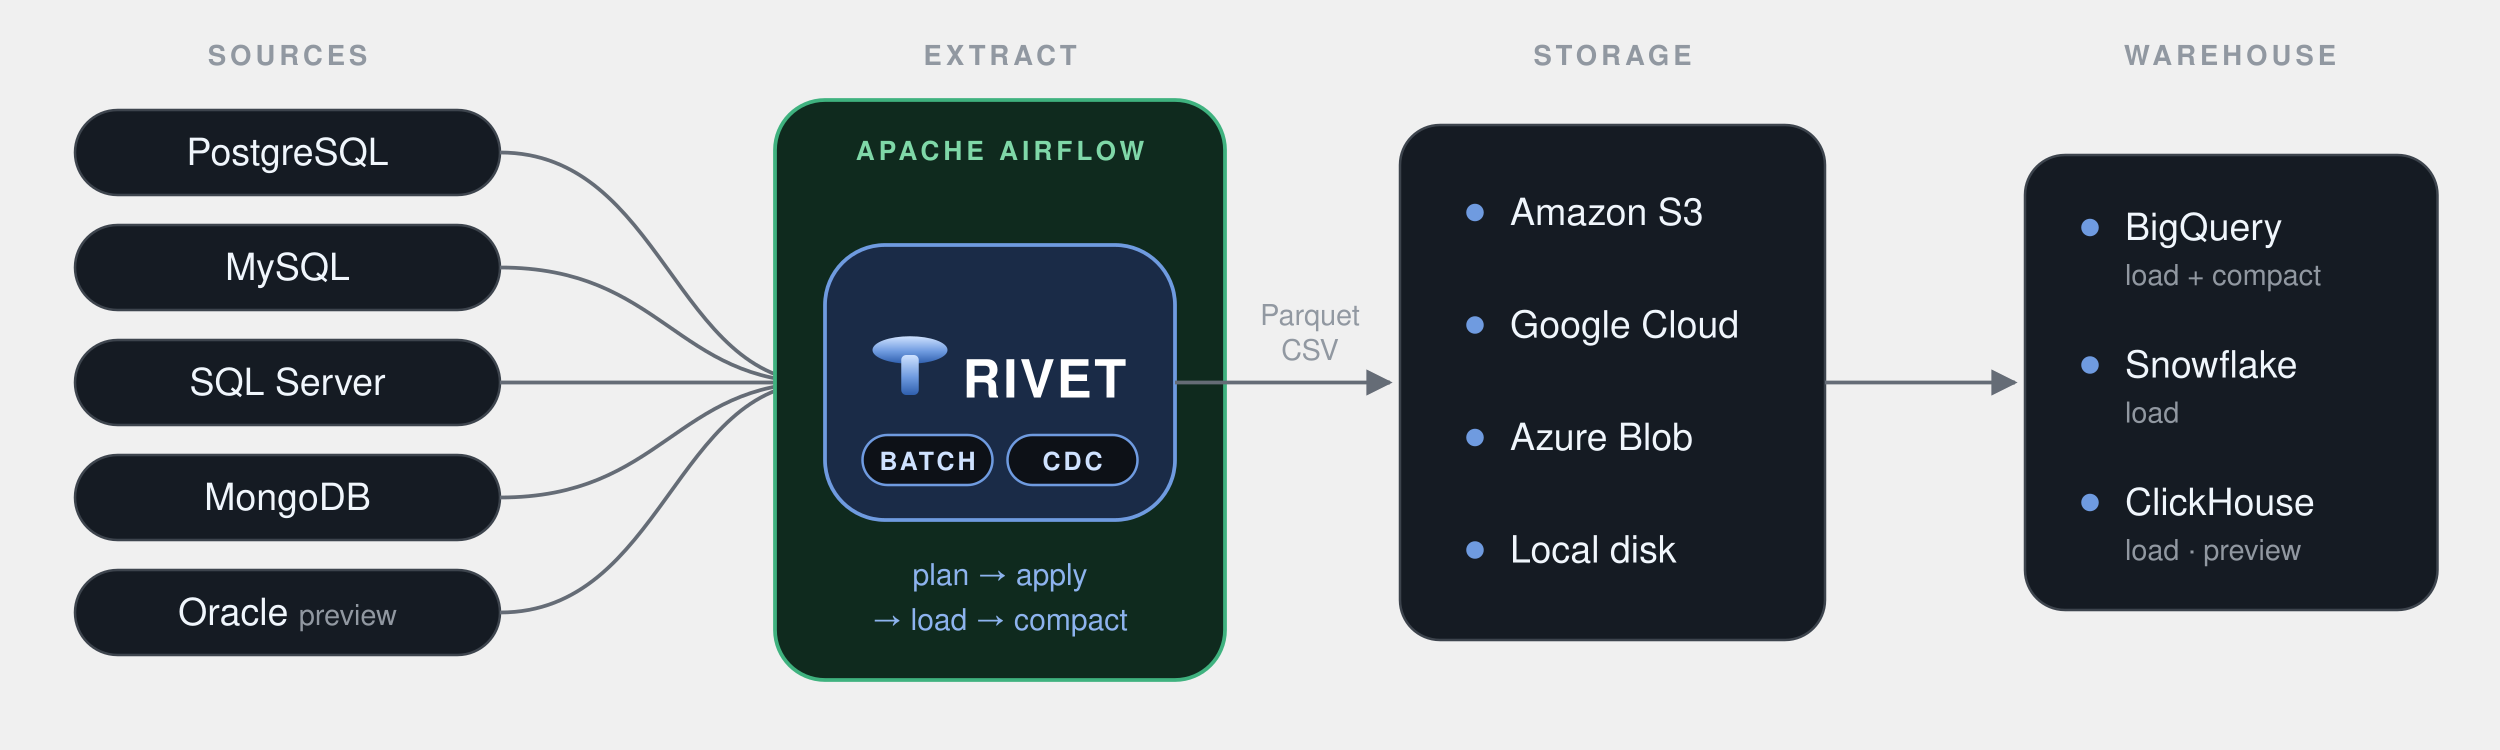
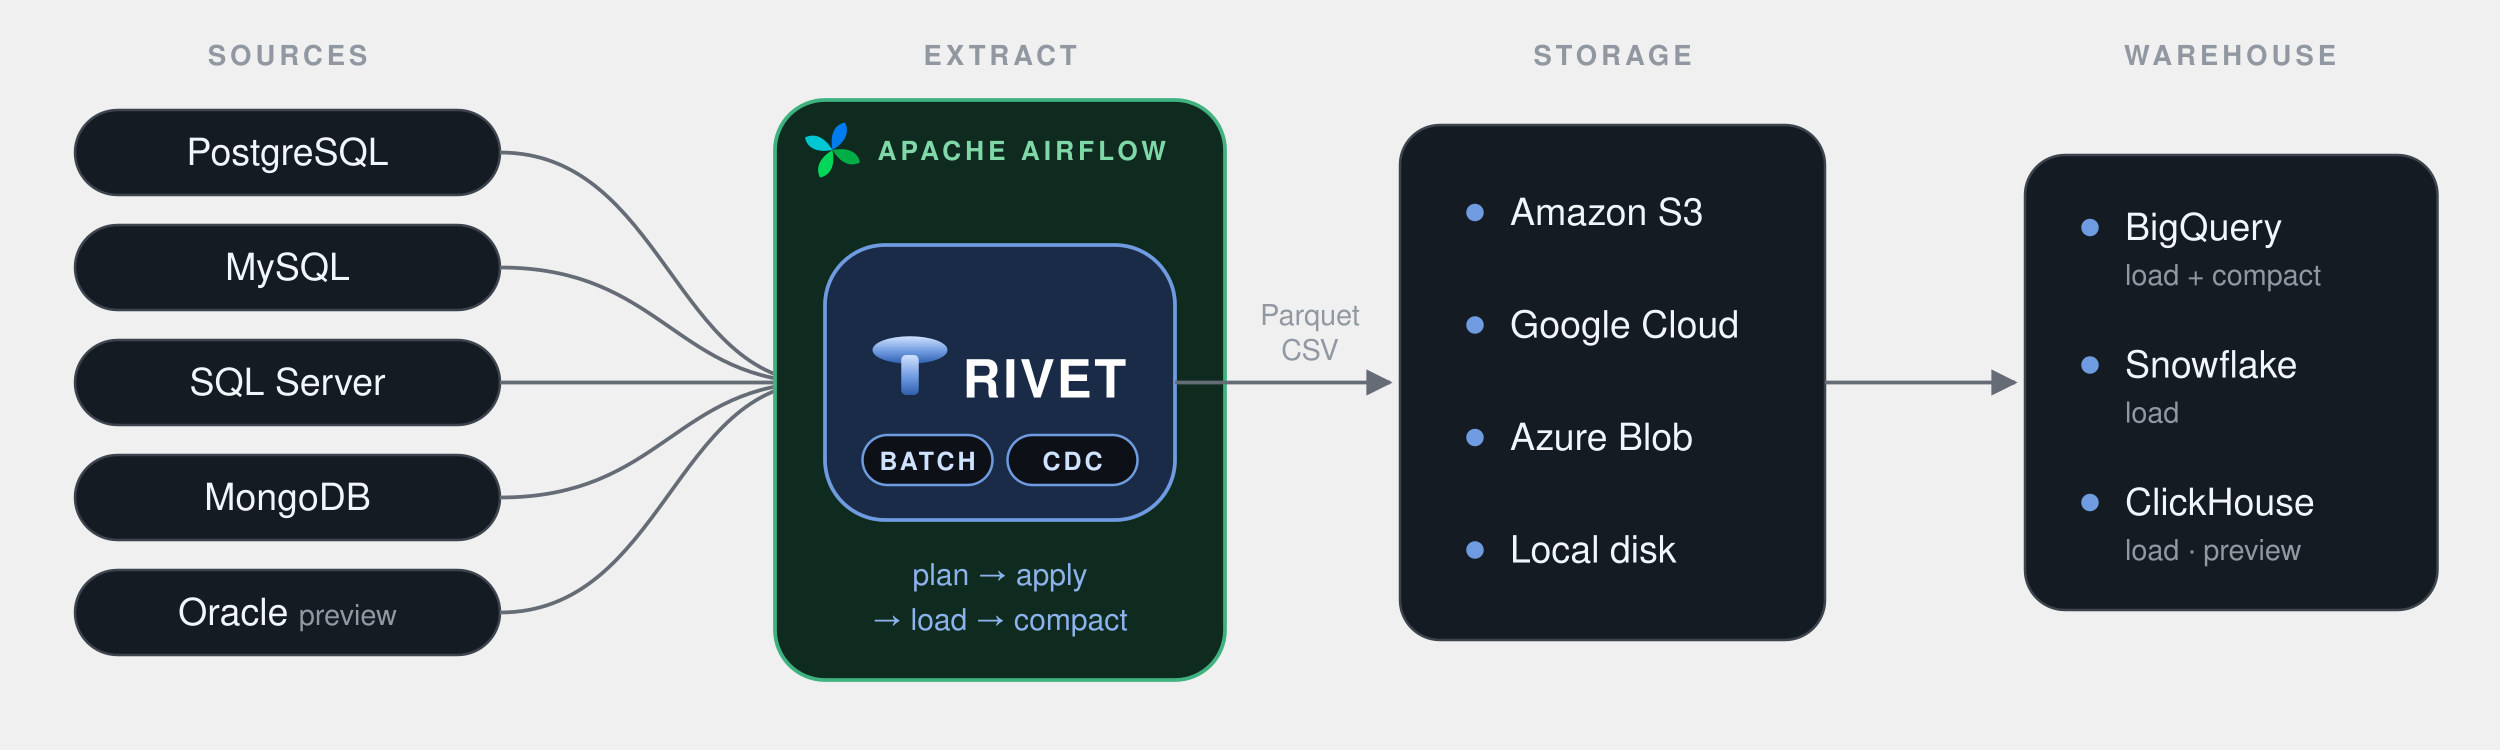
<svg xmlns="http://www.w3.org/2000/svg" viewBox="0 0 1000 300" width="1000" height="300" role="img" aria-label="Apache Airflow runs rivet as tasks (plan, apply, load, compact): PostgreSQL, MySQL, SQL Server, MongoDB and Oracle (preview) flow through rivet, batch or CDC, to S3, GCS, Azure Blob or local disk, then into BigQuery, Snowflake or ClickHouse (preview)">
  <defs>
    <linearGradient id="steel" x1="0" y1="0" x2="0" y2="1">
      <stop offset="0" stop-color="#cfe2ff" />
      <stop offset="0.55" stop-color="#6f9be0" />
      <stop offset="1" stop-color="#2f5fae" />
    </linearGradient>
    <marker id="arrow" viewBox="0 0 10 10" refX="9" refY="5" markerWidth="7" markerHeight="7" orient="auto-start-reverse">
      <path class="head" d="M0,0 L10,5 L0,10 z" />
    </marker>
    <style>
      text { font-family: -apple-system, BlinkMacSystemFont, "Segoe UI", Helvetica, Arial, sans-serif; }
      .cap { font-size: 11px; font-weight: 600; letter-spacing: 1.6px; fill: #59636e; }
      .pill { fill: #f6f8fa; stroke: #d1d9e0; stroke-width: 1; }
      .card { fill: #f6f8fa; stroke: #d1d9e0; stroke-width: 1; }
      .label { font-size: 15px; font-weight: 500; fill: #424a53; }
      .edge { fill: none; stroke: #8c959f; stroke-width: 1.5; }
      .head { fill: #8c959f; }
      .note { font-size: 11.5px; fill: #59636e; }
      .dot { fill: #6f9be0; }
      .node { fill: #0d1117; stroke: #2f5fae; stroke-width: 1.5; }
      .brand { font-size: 21px; font-weight: 800; letter-spacing: 1px; fill: #ffffff; }
      .chip { fill: #16233a; stroke: #2f5fae; stroke-width: 1; }
      .chiptext { font-size: 10px; font-weight: 700; letter-spacing: 1.2px; fill: #cfe2ff; }
      .hint { font-size: 12px; font-weight: 500; fill: #2f5fae; }
      .muted { font-size: 11.5px; fill: #59636e; }
        .cap { fill: #9198a1; }
        .pill, .card { fill: #151b23; stroke: #3d444d; }
        .label { fill: #f0f6fc; }
        .edge { stroke: #656c76; }
        .head { fill: #656c76; }
        .note { fill: #9198a1; }
        .node { fill: #1a2b47; stroke: #6f9be0; }
        .chip { fill: #0d1117; stroke: #6f9be0; }
        .hint { fill: #8db3ee; }
        .muted { fill: #9198a1; }
      .af { fill: #0f2a1e; stroke: #3fb27f; stroke-width: 1.5; }
      .aftitle { font-size: 10.5px; font-weight: 700; letter-spacing: 1.6px; fill: #7fd8a8; }
    </style>
  </defs>
  <text class="cap" x="115" y="26" text-anchor="middle">SOURCES</text>
  <text class="cap" x="400" y="26" text-anchor="middle">EXTRACT</text>
  <text class="cap" x="645" y="26" text-anchor="middle">STORAGE</text>
  <text class="cap" x="892" y="26" text-anchor="middle">WAREHOUSE</text>
  <rect class="pill" x="30" y="44" width="170" height="34" rx="17" />
  <text class="label" x="115" y="66" text-anchor="middle">PostgreSQL</text>
  <rect class="pill" x="30" y="90" width="170" height="34" rx="17" />
  <text class="label" x="115" y="112" text-anchor="middle">MySQL</text>
  <rect class="pill" x="30" y="136" width="170" height="34" rx="17" />
  <text class="label" x="115" y="158" text-anchor="middle">SQL Server</text>
  <rect class="pill" x="30" y="182" width="170" height="34" rx="17" />
  <text class="label" x="115" y="204" text-anchor="middle">MongoDB</text>
  <rect class="pill" x="30" y="228" width="170" height="34" rx="17" />
  <text class="label" x="115" y="250" text-anchor="middle">Oracle <tspan class="muted">preview</tspan>
  </text>
  <path class="edge" d="M200,61 C265,61 270,153 328,153" />
  <path class="edge" d="M200,107 C265,107 270,153 328,153" />
  <path class="edge" d="M200,153 C265,153 270,153 328,153" />
  <path class="edge" d="M200,199 C265,199 270,153 328,153" />
  <path class="edge" d="M200,245 C265,245 270,153 328,153" />
  <rect class="af" x="310" y="40" width="180" height="232" rx="20" />
-   <text class="aftitle" x="400" y="64" text-anchor="middle">APACHE AIRFLOW</text>
+   <g transform="translate(333,60)">
+     <path d="M0,0 C-1,-5 0,-10 5,-11 C7,-7 5,-3 0,0z" fill="#017CEE" />
+     <path d="M0,0 C-1,-5 0,-10 5,-11 C7,-7 5,-3 0,0z" fill="#00AD46" transform="rotate(90)" />
+     <path d="M0,0 C-1,-5 0,-10 5,-11 C7,-7 5,-3 0,0z" fill="#04D659" transform="rotate(180)" />
+     <path d="M0,0 C-1,-5 0,-10 5,-11 C7,-7 5,-3 0,0z" fill="#00C7D4" transform="rotate(270)" />
+   </g>
+   <text class="aftitle" x="351" y="64">APACHE AIRFLOW</text>
  <rect class="node" x="330" y="98" width="140" height="110" rx="24" />
  <ellipse cx="364" cy="140" rx="15" ry="5.5" fill="url(#steel)" />
  <rect x="360.5" y="142" width="7" height="16" rx="2" fill="url(#steel)" />
  <text class="brand" x="385" y="159">RIVET</text>
  <rect class="chip" x="345" y="174" width="52" height="20" rx="10" />
  <text class="chiptext" x="371" y="188" text-anchor="middle">BATCH</text>
  <rect class="chip" x="403" y="174" width="52" height="20" rx="10" />
  <text class="chiptext" x="429" y="188" text-anchor="middle">CDC</text>
  <text class="hint" x="400" y="234" text-anchor="middle">plan → apply</text>
  <text class="hint" x="400" y="252" text-anchor="middle">→ load → compact</text>
  <path class="edge" d="M470,153 L556,153" marker-end="url(#arrow)" />
  <text class="note" x="524" y="130" text-anchor="middle">Parquet</text>
  <text class="note" x="524" y="144" text-anchor="middle">CSV</text>
  <rect class="card" x="560" y="50" width="170" height="206" rx="16" />
  <circle class="dot" cx="590" cy="85" r="3.5" />
  <text class="label" x="604" y="90">Amazon S3</text>
  <circle class="dot" cx="590" cy="130" r="3.5" />
  <text class="label" x="604" y="135">Google Cloud</text>
  <circle class="dot" cx="590" cy="175" r="3.5" />
  <text class="label" x="604" y="180">Azure Blob</text>
  <circle class="dot" cx="590" cy="220" r="3.5" />
  <text class="label" x="604" y="225">Local disk</text>
  <path class="edge" d="M730,153 L806,153" marker-end="url(#arrow)" />
  <rect class="card" x="810" y="62" width="165" height="182" rx="16" />
  <circle class="dot" cx="836" cy="91" r="3.5" />
  <text class="label" x="850" y="96">BigQuery</text>
  <text class="muted" x="850" y="114">load + compact</text>
  <circle class="dot" cx="836" cy="146" r="3.5" />
  <text class="label" x="850" y="151">Snowflake</text>
  <text class="muted" x="850" y="169">load</text>
  <circle class="dot" cx="836" cy="201" r="3.5" />
  <text class="label" x="850" y="206">ClickHouse</text>
  <text class="muted" x="850" y="224">load · preview</text>
</svg>
